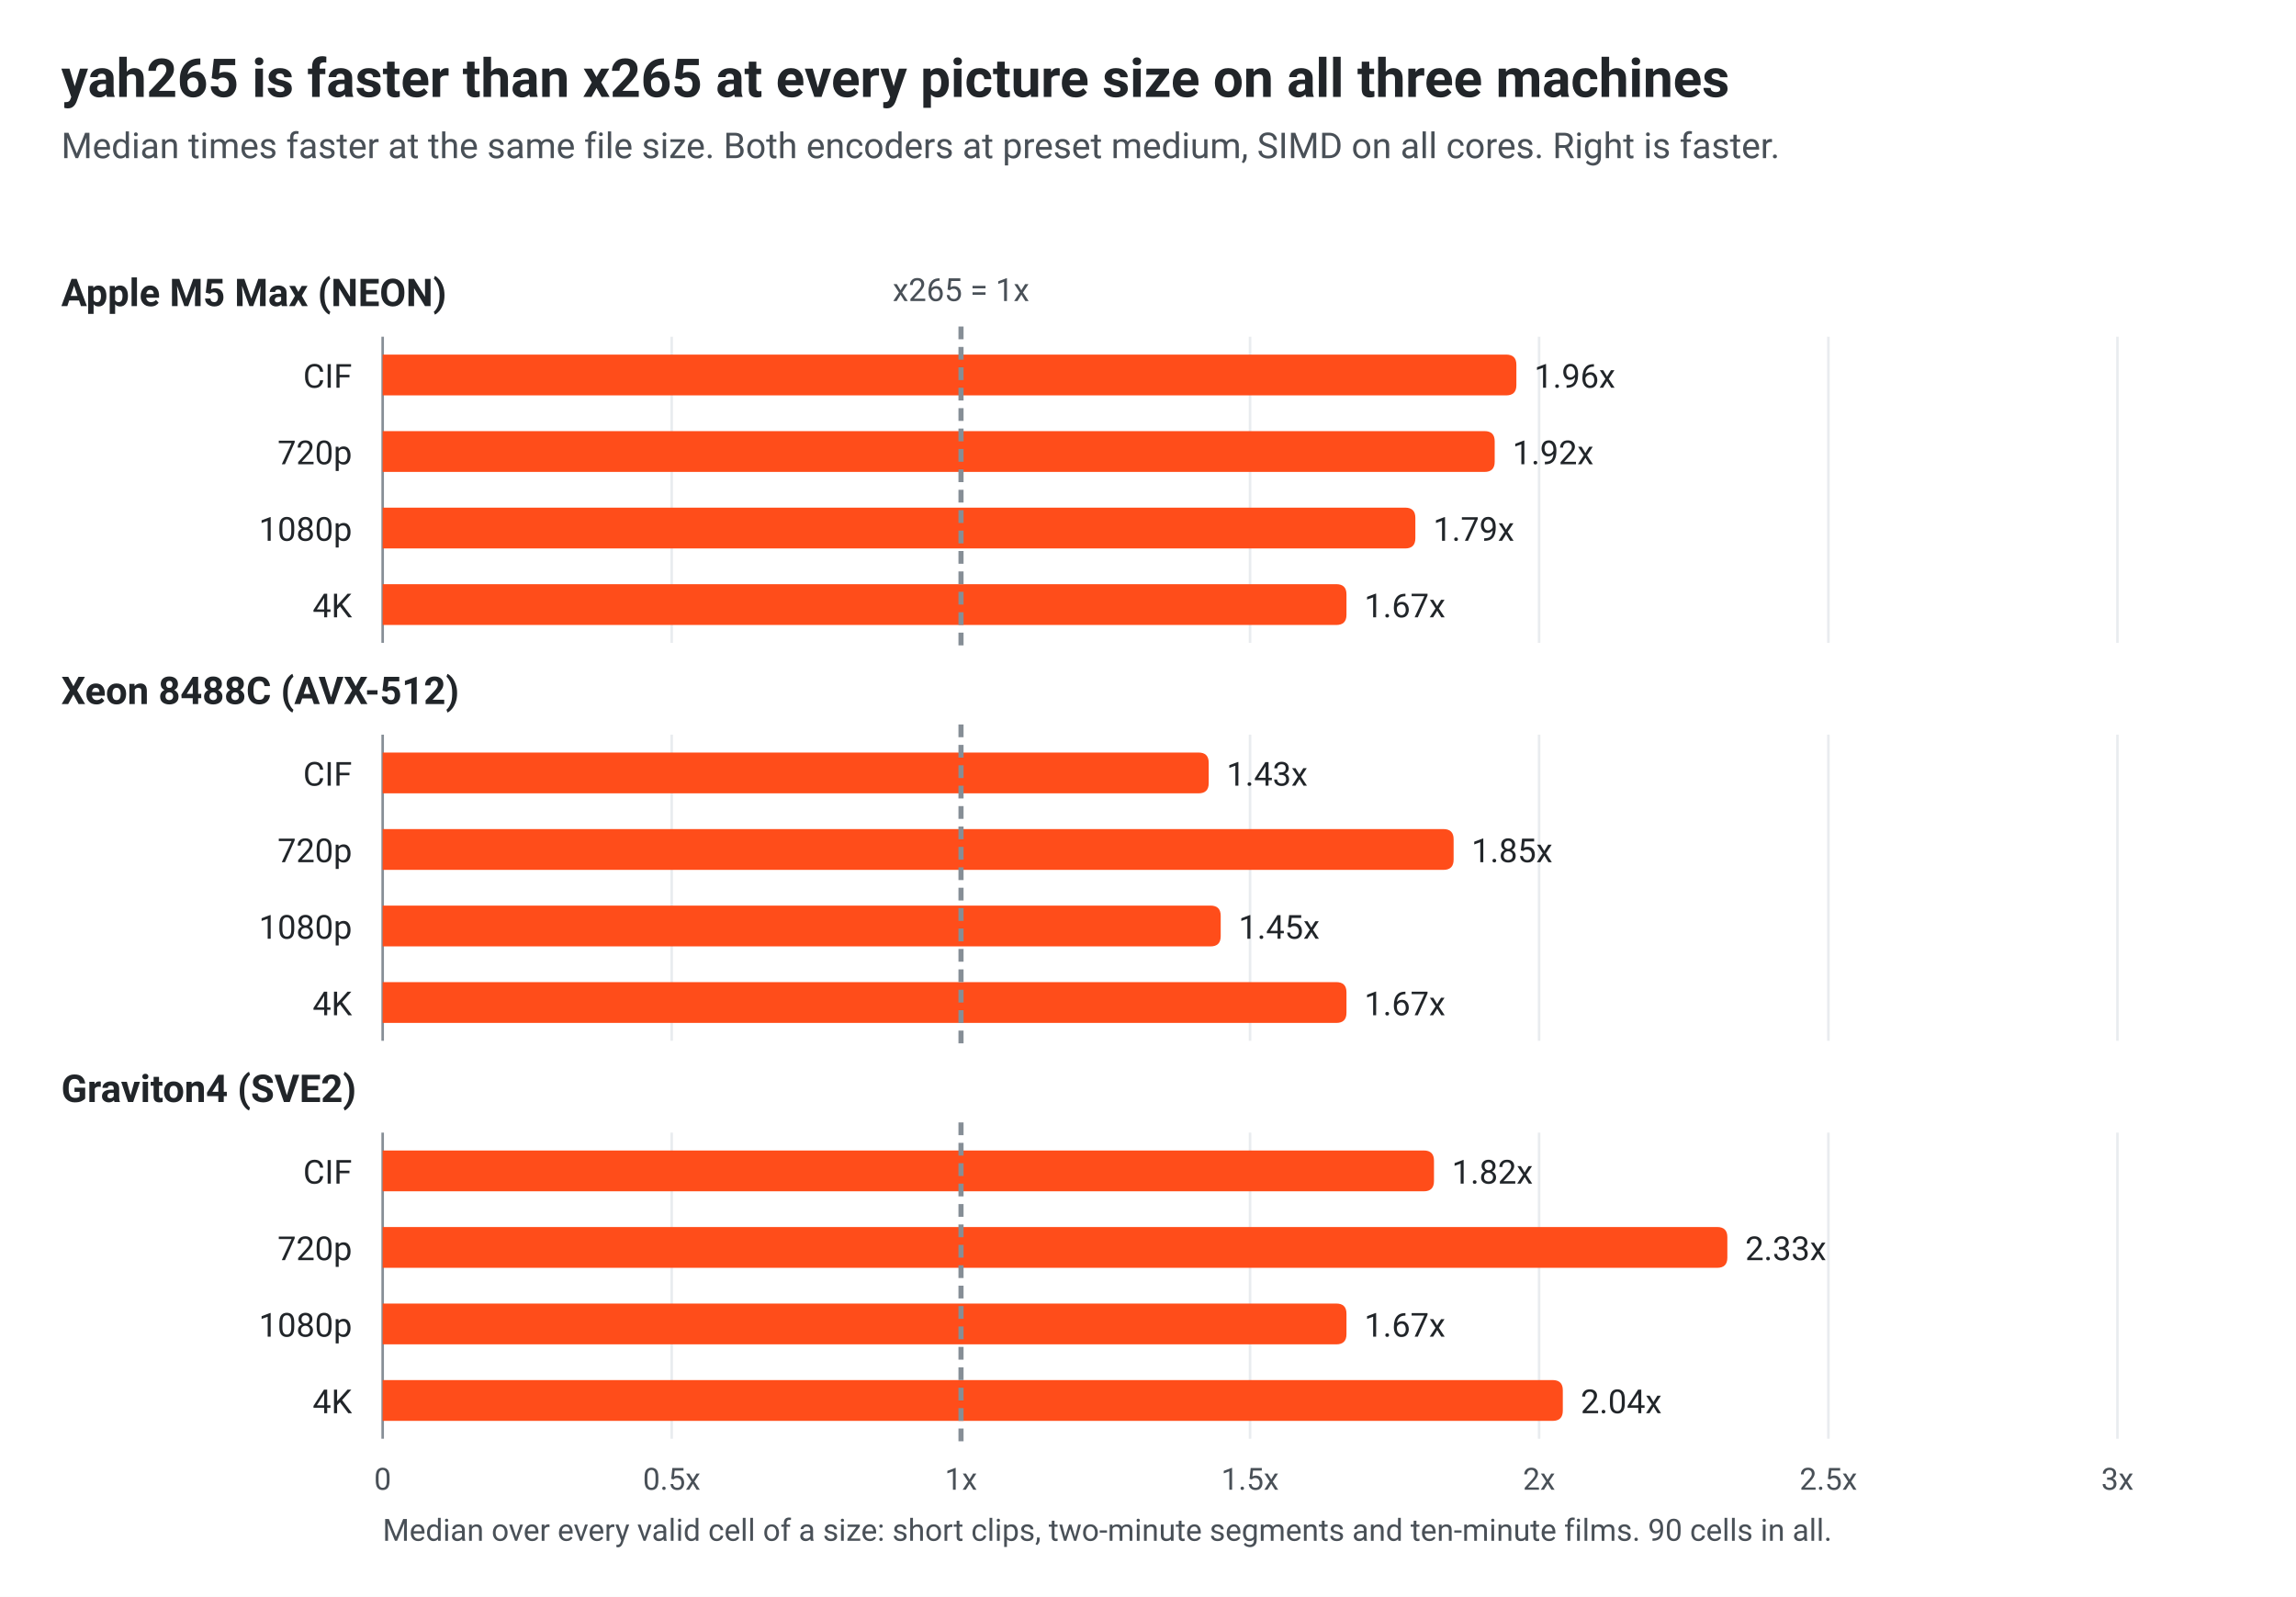
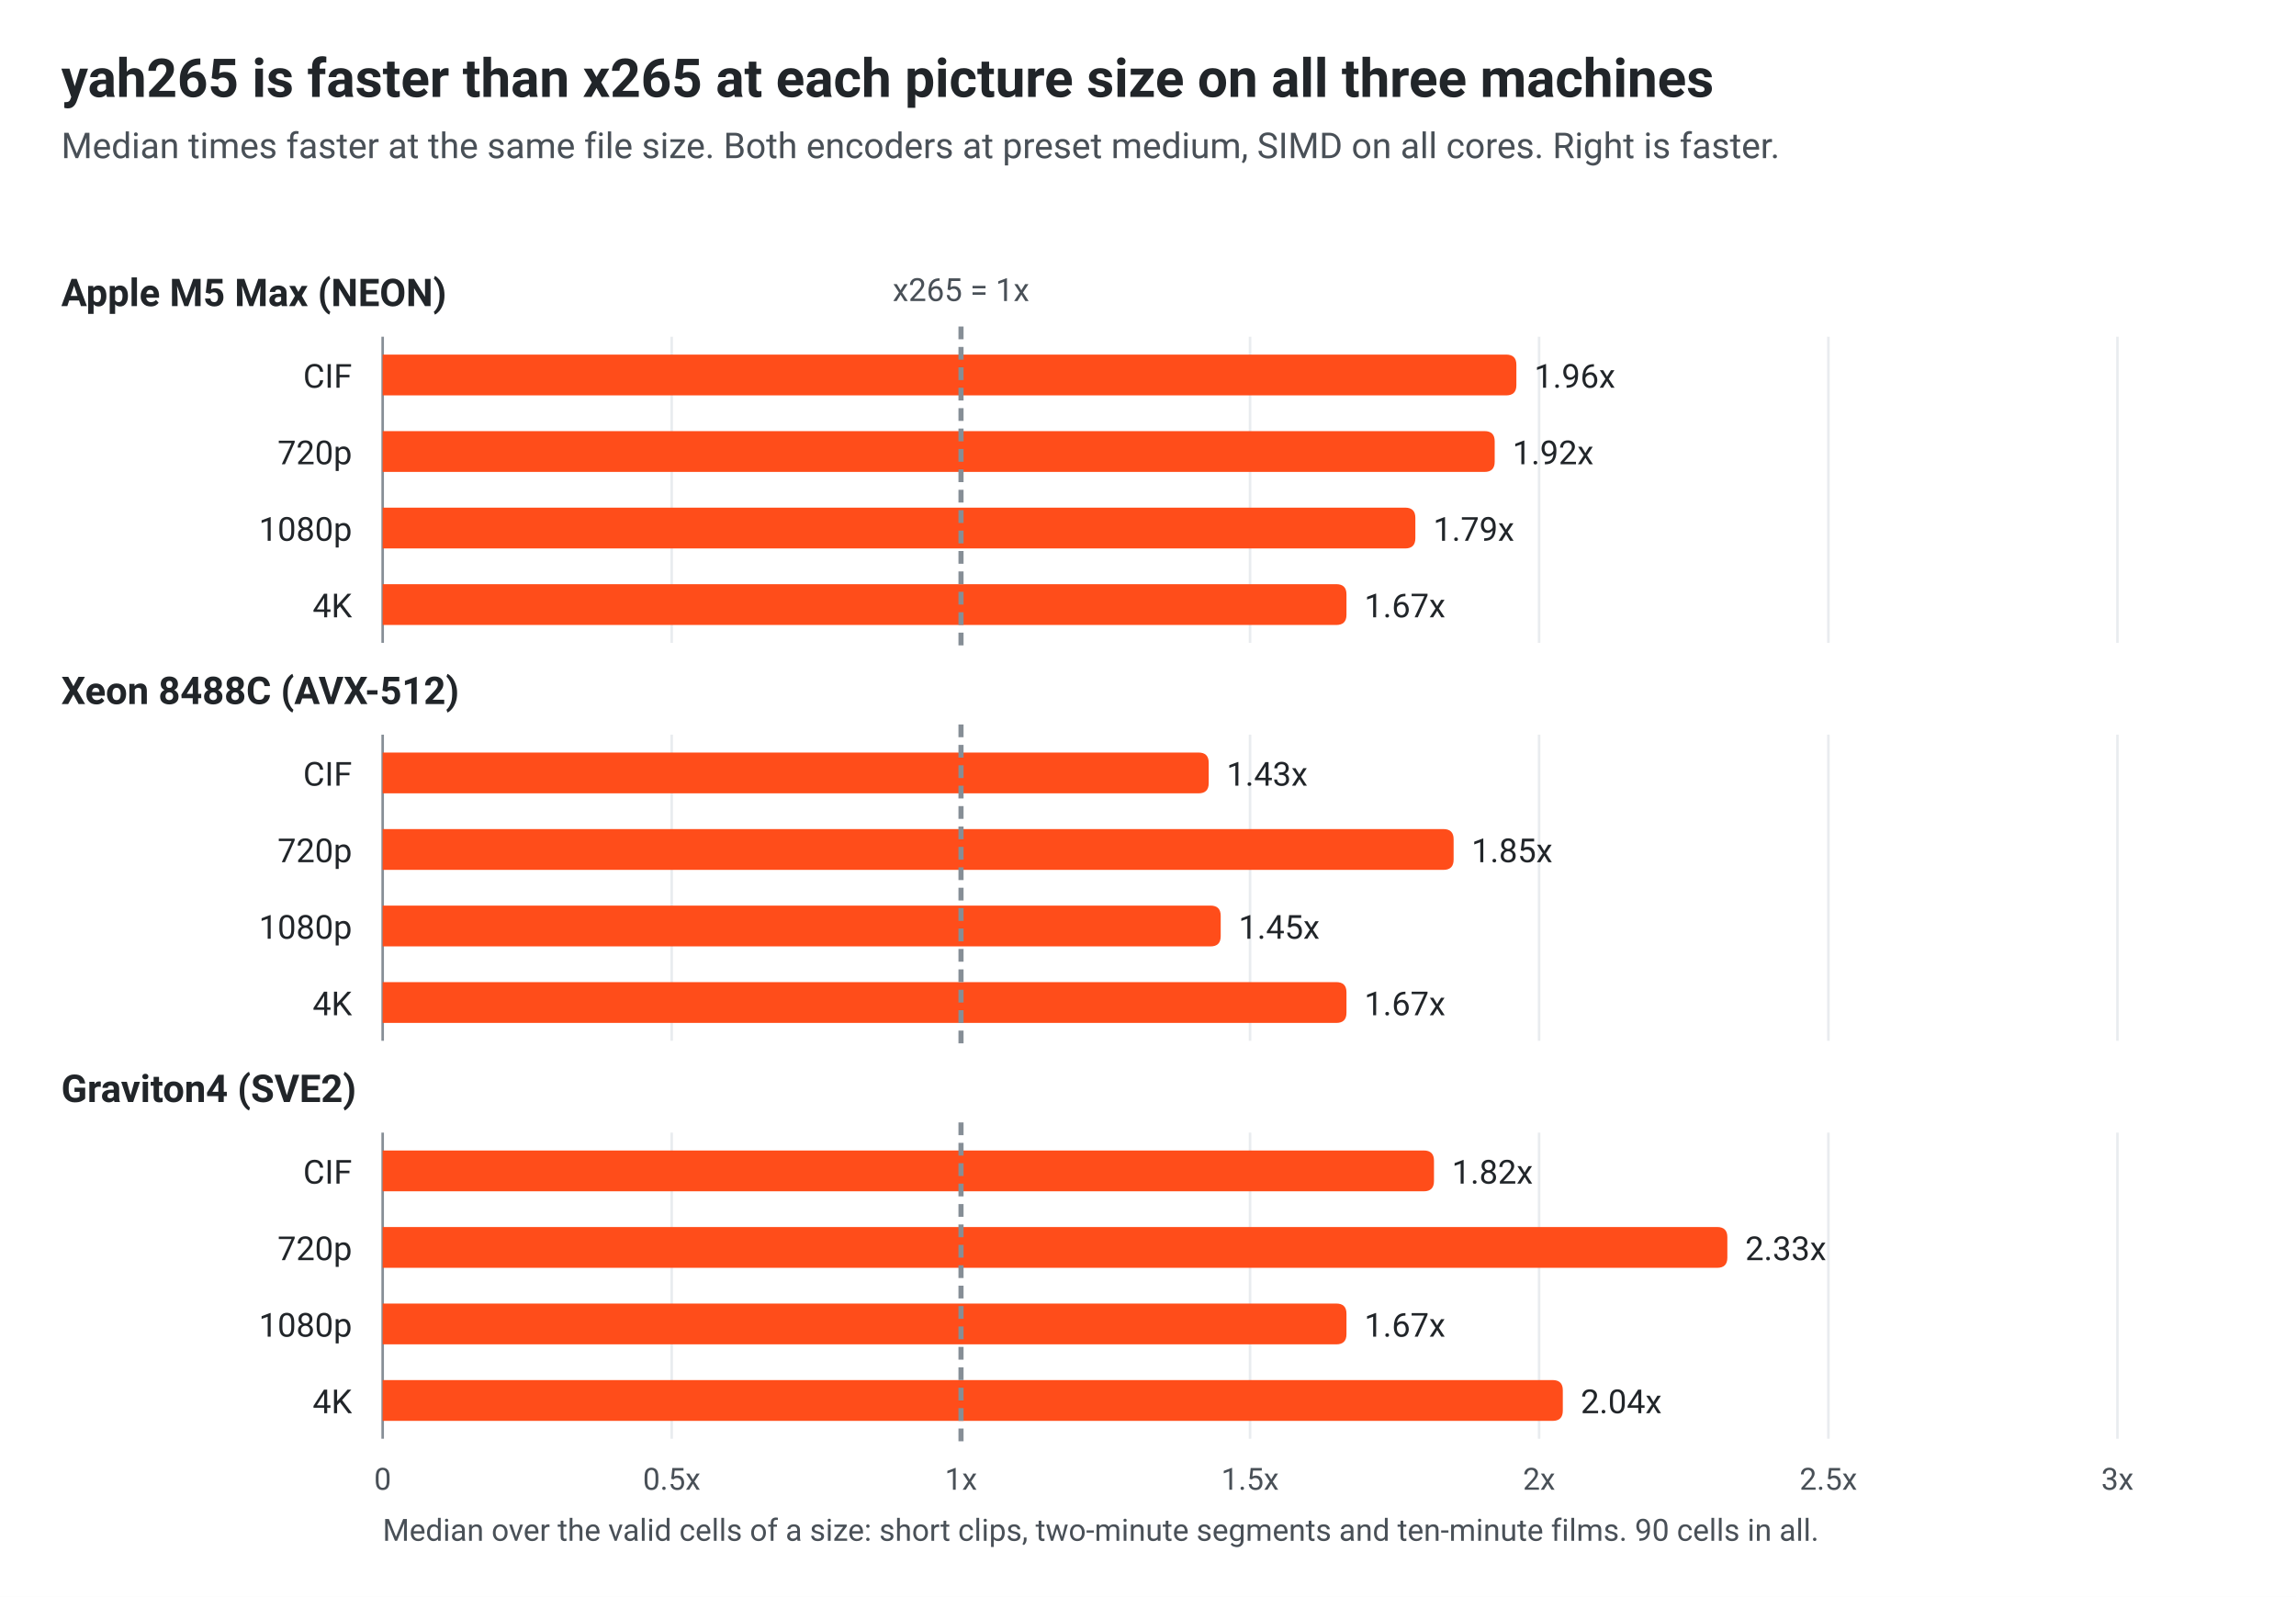
<svg xmlns="http://www.w3.org/2000/svg" viewBox="0 0 900 626" role="img">
  <style>
.bg{fill:#ffffff}.t1{fill:#212529}.t2{fill:#495057}.grid{stroke:#e9ecef}
.base{stroke:#868e96}.ring{stroke:#ffffff}.med{stroke:#212529}.band{fill:#f1f3f5}
.s1{fill:#ff4d1a}.s2{fill:#00919a}.s3{fill:#6250d6}.sx{fill:#868e96}
.l1{stroke:#ff4d1a}.l2{stroke:#00919a}.l3{stroke:#6250d6}.lx{stroke:#868e96}.span{stroke:#dee2e6}
.note{fill:#b8330a}.wash{fill:#ffe8dc}
text{font-family:system-ui,-apple-system,"Segoe UI",Roboto,Helvetica,Arial,sans-serif}
@media (prefers-color-scheme:dark){
.bg{fill:#1b1c1e}.t1{fill:#e9ecee}.t2{fill:#b6bcc1}.grid{stroke:#2e3135}
.base{stroke:#8f959a}.ring{stroke:#1b1c1e}.med{stroke:#e9ecee}.band{fill:#23262a}
.s1{fill:#ff4d1a}.s2{fill:#12a3ad}.s3{fill:#9085e9}.sx{fill:#8f959a}
.l1{stroke:#ff4d1a}.l2{stroke:#12a3ad}.l3{stroke:#9085e9}.lx{stroke:#8f959a}.span{stroke:#3a3e43}
.note{fill:#ff8a5c}.wash{fill:#45200f}}
</style>
  <rect width="100%" height="100%" class="bg" />
-   <text x="24.0" y="38.0" font-size="21" class="t1" text-anchor="start" font-weight="600">yah265 is faster than x265 at every picture size on all three machines</text>
+   <text x="24.0" y="38.0" font-size="21" class="t1" text-anchor="start" font-weight="600">yah265 is faster than x265 at each picture size on all three machines</text>
  <text x="24.0" y="62.0" font-size="14" class="t2" text-anchor="start">Median times faster at the same file size. Both encoders at preset medium, SIMD on all cores. Right is faster.</text>
  <text x="376.7" y="118.0" font-size="12.5" class="t2" text-anchor="middle">x265 = 1x</text>
  <text x="24.0" y="120.0" font-size="15" class="t1" text-anchor="start" font-weight="600">Apple M5 Max (NEON)</text>
  <line x1="263.3" y1="132" x2="263.3" y2="252" class="grid" />
  <line x1="490.0" y1="132" x2="490.0" y2="252" class="grid" />
  <line x1="603.3" y1="132" x2="603.3" y2="252" class="grid" />
  <line x1="716.7" y1="132" x2="716.7" y2="252" class="grid" />
  <line x1="830.0" y1="132" x2="830.0" y2="252" class="grid" />
  <line x1="150.0" y1="132" x2="150.0" y2="252" class="base" />
  <text x="138.0" y="152.0" font-size="13" class="t1" text-anchor="end">CIF</text>
  <path d="M150.0,139.0 H590.4 Q594.4,139.0 594.4,143.0 V151.0 Q594.4,155.0 590.4,155.0 H150.0 Z" class="s1" />
  <text x="601.4" y="152.0" font-size="13" class="t1" text-anchor="start">1.96x</text>
  <text x="138.0" y="182.0" font-size="13" class="t1" text-anchor="end">720p</text>
  <path d="M150.0,169.0 H581.9 Q585.9,169.0 585.9,173.0 V181.0 Q585.9,185.0 581.9,185.0 H150.0 Z" class="s1" />
  <text x="592.9" y="182.0" font-size="13" class="t1" text-anchor="start">1.92x</text>
  <text x="138.0" y="212.0" font-size="13" class="t1" text-anchor="end">1080p</text>
  <path d="M150.0,199.0 H550.8 Q554.8,199.0 554.8,203.0 V211.0 Q554.8,215.0 550.8,215.0 H150.0 Z" class="s1" />
  <text x="561.8" y="212.0" font-size="13" class="t1" text-anchor="start">1.79x</text>
  <text x="138.0" y="242.0" font-size="13" class="t1" text-anchor="end">4K</text>
  <path d="M150.0,229.0 H523.8 Q527.8,229.0 527.8,233.0 V241.0 Q527.8,245.0 523.8,245.0 H150.0 Z" class="s1" />
  <text x="534.8" y="242.0" font-size="13" class="t1" text-anchor="start">1.67x</text>
  <line x1="376.7" y1="128" x2="376.7" y2="256" class="lx" stroke-width="2" stroke-dasharray="5 3" />
  <text x="24.0" y="276.0" font-size="15" class="t1" text-anchor="start" font-weight="600">Xeon 8488C (AVX-512)</text>
  <line x1="263.3" y1="288" x2="263.3" y2="408" class="grid" />
  <line x1="490.0" y1="288" x2="490.0" y2="408" class="grid" />
  <line x1="603.3" y1="288" x2="603.3" y2="408" class="grid" />
  <line x1="716.7" y1="288" x2="716.7" y2="408" class="grid" />
  <line x1="830.0" y1="288" x2="830.0" y2="408" class="grid" />
  <line x1="150.0" y1="288" x2="150.0" y2="408" class="base" />
  <text x="138.0" y="308.0" font-size="13" class="t1" text-anchor="end">CIF</text>
  <path d="M150.0,295.0 H469.8 Q473.8,295.0 473.8,299.0 V307.0 Q473.8,311.0 469.8,311.0 H150.0 Z" class="s1" />
  <text x="480.8" y="308.0" font-size="13" class="t1" text-anchor="start">1.43x</text>
  <text x="138.0" y="338.0" font-size="13" class="t1" text-anchor="end">720p</text>
  <path d="M150.0,325.0 H565.8 Q569.8,325.0 569.8,329.0 V337.0 Q569.8,341.0 565.8,341.0 H150.0 Z" class="s1" />
  <text x="576.8" y="338.0" font-size="13" class="t1" text-anchor="start">1.85x</text>
  <text x="138.0" y="368.0" font-size="13" class="t1" text-anchor="end">1080p</text>
  <path d="M150.0,355.0 H474.5 Q478.5,355.0 478.5,359.0 V367.0 Q478.5,371.0 474.5,371.0 H150.0 Z" class="s1" />
  <text x="485.5" y="368.0" font-size="13" class="t1" text-anchor="start">1.45x</text>
  <text x="138.0" y="398.0" font-size="13" class="t1" text-anchor="end">4K</text>
  <path d="M150.0,385.0 H523.8 Q527.8,385.0 527.8,389.0 V397.0 Q527.8,401.0 523.8,401.0 H150.0 Z" class="s1" />
  <text x="534.8" y="398.0" font-size="13" class="t1" text-anchor="start">1.67x</text>
  <line x1="376.7" y1="284" x2="376.7" y2="412" class="lx" stroke-width="2" stroke-dasharray="5 3" />
  <text x="24.0" y="432.0" font-size="15" class="t1" text-anchor="start" font-weight="600">Graviton4 (SVE2)</text>
  <line x1="263.3" y1="444" x2="263.3" y2="564" class="grid" />
  <line x1="490.0" y1="444" x2="490.0" y2="564" class="grid" />
  <line x1="603.3" y1="444" x2="603.3" y2="564" class="grid" />
  <line x1="716.7" y1="444" x2="716.7" y2="564" class="grid" />
  <line x1="830.0" y1="444" x2="830.0" y2="564" class="grid" />
  <line x1="150.0" y1="444" x2="150.0" y2="564" class="base" />
  <text x="138.0" y="464.0" font-size="13" class="t1" text-anchor="end">CIF</text>
  <path d="M150.0,451.0 H558.1 Q562.1,451.0 562.1,455.0 V463.0 Q562.1,467.0 558.1,467.0 H150.0 Z" class="s1" />
  <text x="569.1" y="464.0" font-size="13" class="t1" text-anchor="start">1.82x</text>
  <text x="138.0" y="494.0" font-size="13" class="t1" text-anchor="end">720p</text>
  <path d="M150.0,481.0 H673.1 Q677.1,481.0 677.1,485.0 V493.0 Q677.1,497.0 673.1,497.0 H150.0 Z" class="s1" />
  <text x="684.1" y="494.0" font-size="13" class="t1" text-anchor="start">2.33x</text>
  <text x="138.0" y="524.0" font-size="13" class="t1" text-anchor="end">1080p</text>
  <path d="M150.0,511.0 H523.8 Q527.8,511.0 527.8,515.0 V523.0 Q527.8,527.0 523.8,527.0 H150.0 Z" class="s1" />
  <text x="534.8" y="524.0" font-size="13" class="t1" text-anchor="start">1.67x</text>
  <text x="138.0" y="554.0" font-size="13" class="t1" text-anchor="end">4K</text>
  <path d="M150.0,541.0 H608.6 Q612.6,541.0 612.6,545.0 V553.0 Q612.6,557.0 608.6,557.0 H150.0 Z" class="s1" />
  <text x="619.6" y="554.0" font-size="13" class="t1" text-anchor="start">2.04x</text>
  <line x1="376.7" y1="440" x2="376.7" y2="568" class="lx" stroke-width="2" stroke-dasharray="5 3" />
  <text x="150.0" y="584.0" font-size="12" class="t2" text-anchor="middle">0</text>
  <text x="263.3" y="584.0" font-size="12" class="t2" text-anchor="middle">0.5x</text>
  <text x="376.7" y="584.0" font-size="12" class="t2" text-anchor="middle">1x</text>
  <text x="490.0" y="584.0" font-size="12" class="t2" text-anchor="middle">1.5x</text>
  <text x="603.3" y="584.0" font-size="12" class="t2" text-anchor="middle">2x</text>
  <text x="716.7" y="584.0" font-size="12" class="t2" text-anchor="middle">2.5x</text>
  <text x="830.0" y="584.0" font-size="12" class="t2" text-anchor="middle">3x</text>
-   <text x="150.0" y="604.0" font-size="12" class="t2" text-anchor="start">Median over every valid cell of a size: short clips, two-minute segments and ten-minute films. 90 cells in all.</text>
+   <text x="150.0" y="604.0" font-size="12" class="t2" text-anchor="start">Median over the valid cells of a size: short clips, two-minute segments and ten-minute films. 90 cells in all.</text>
</svg>
